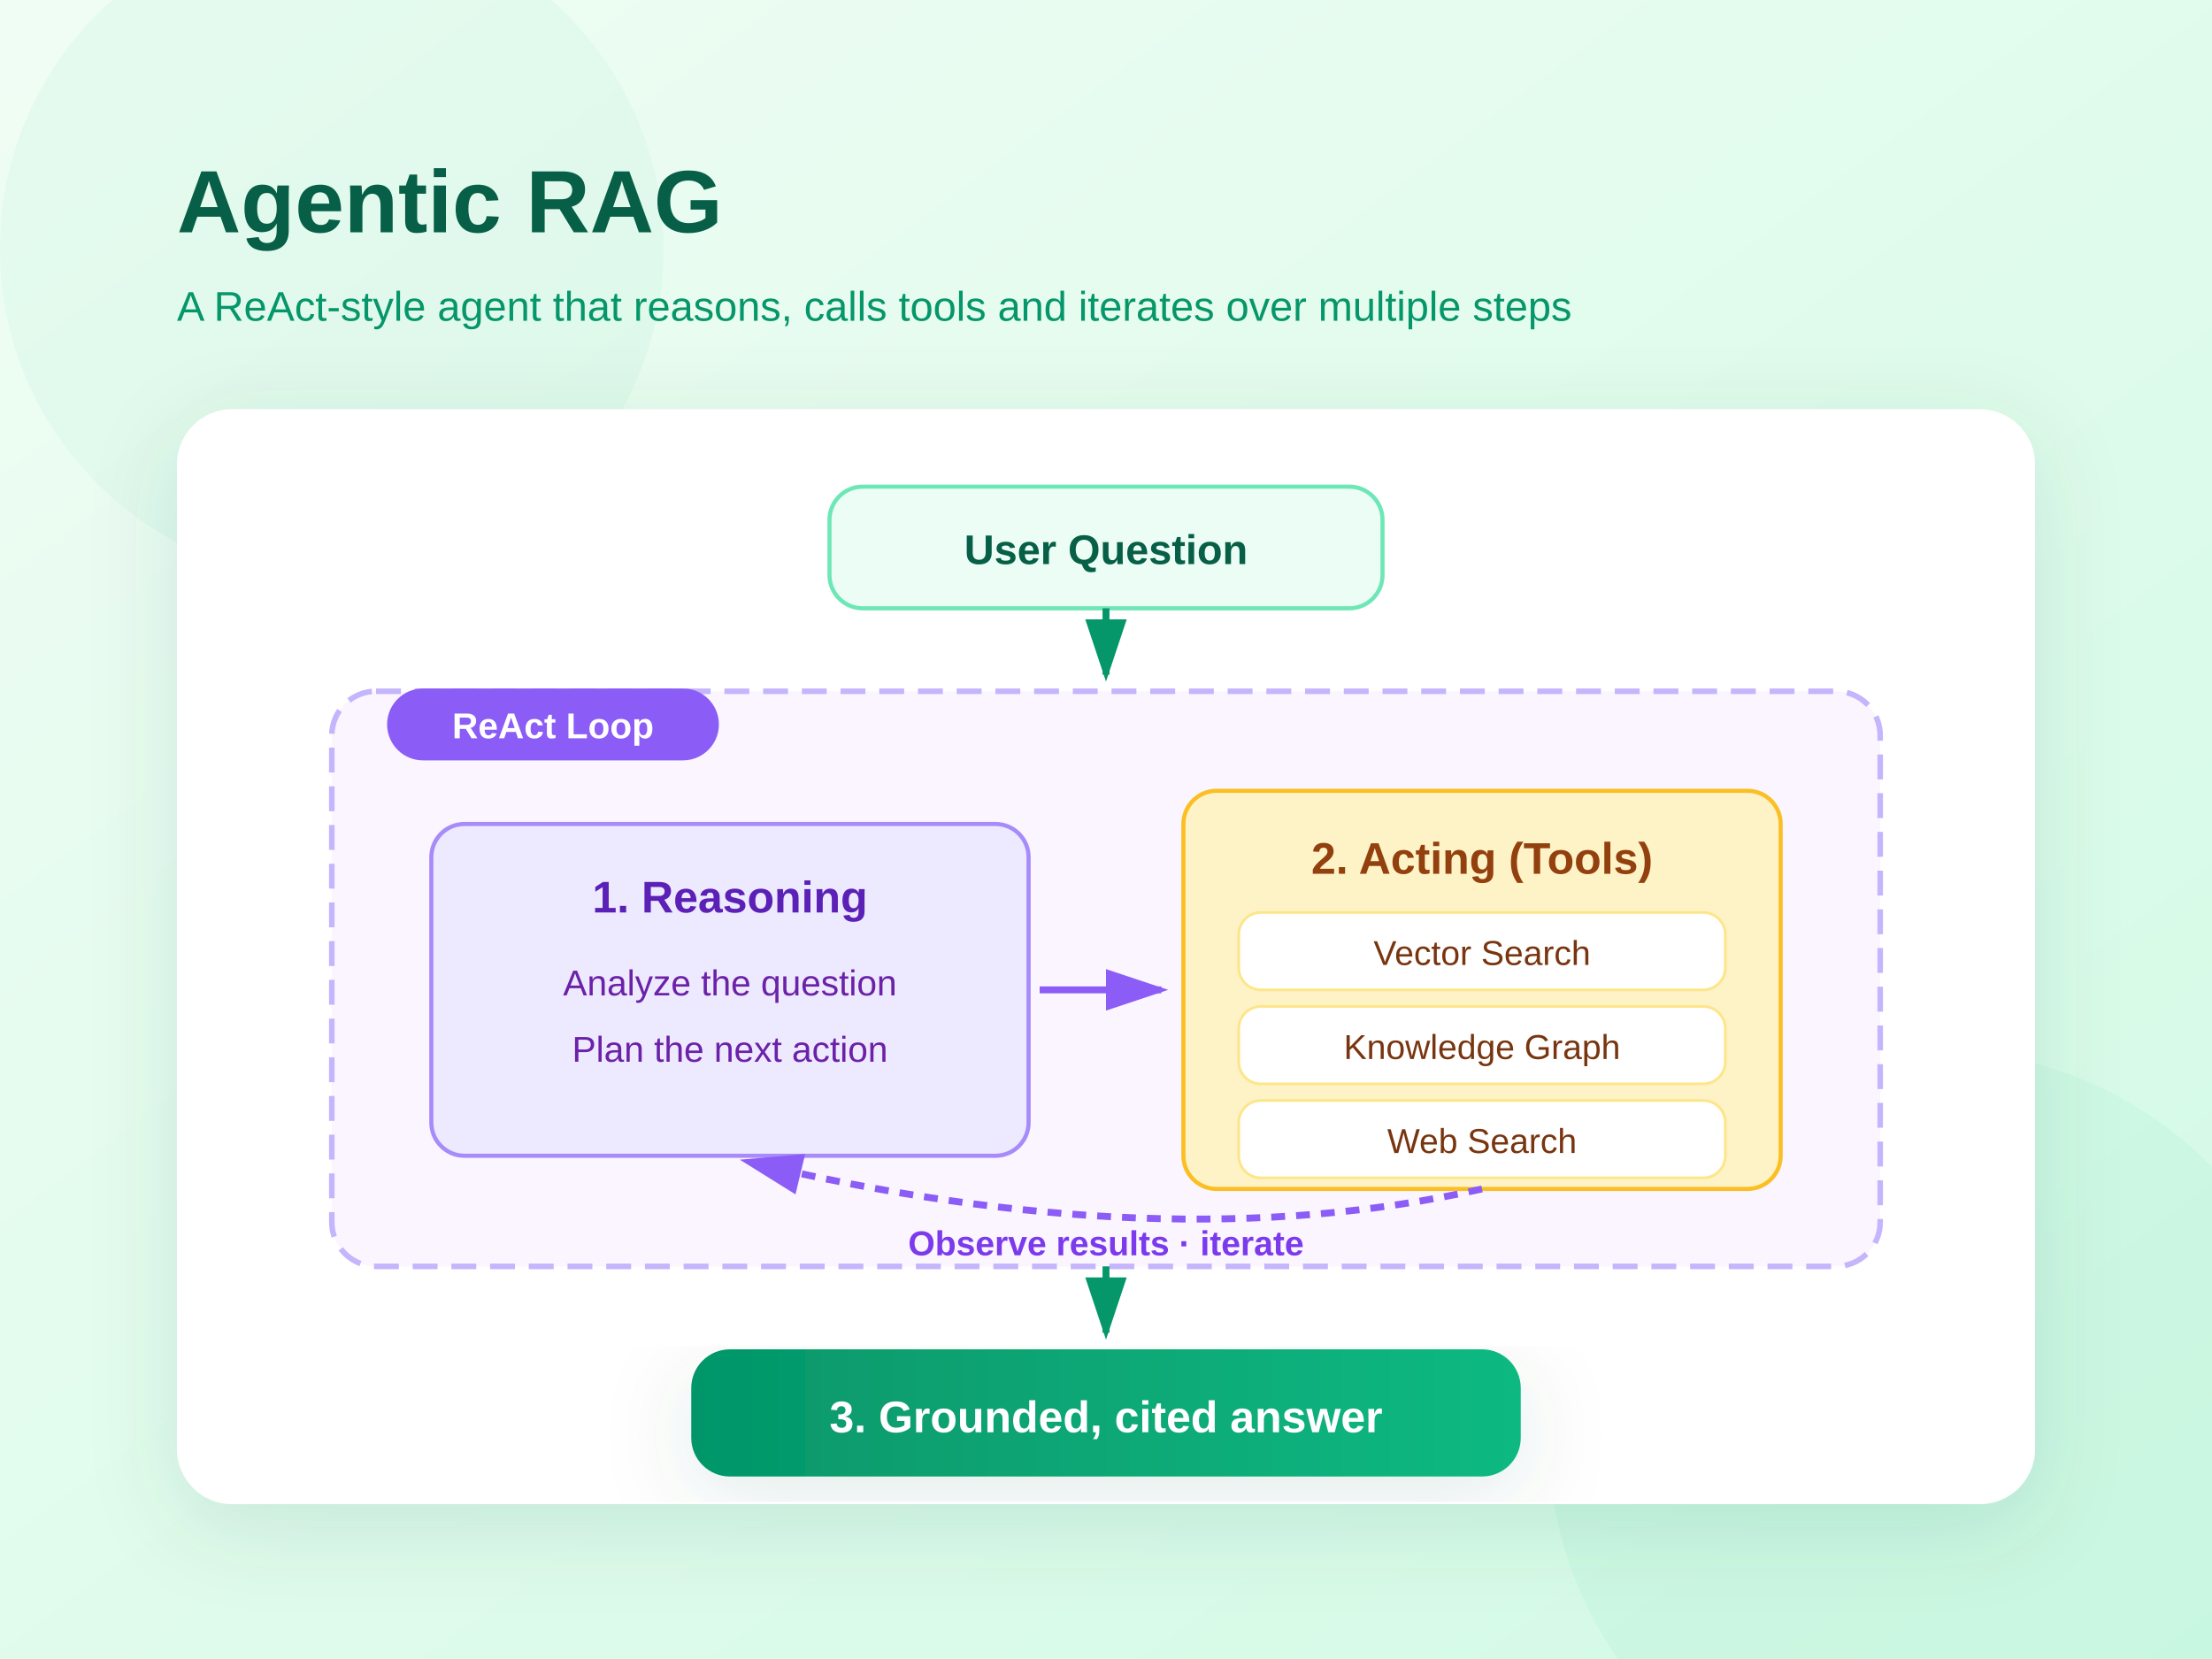
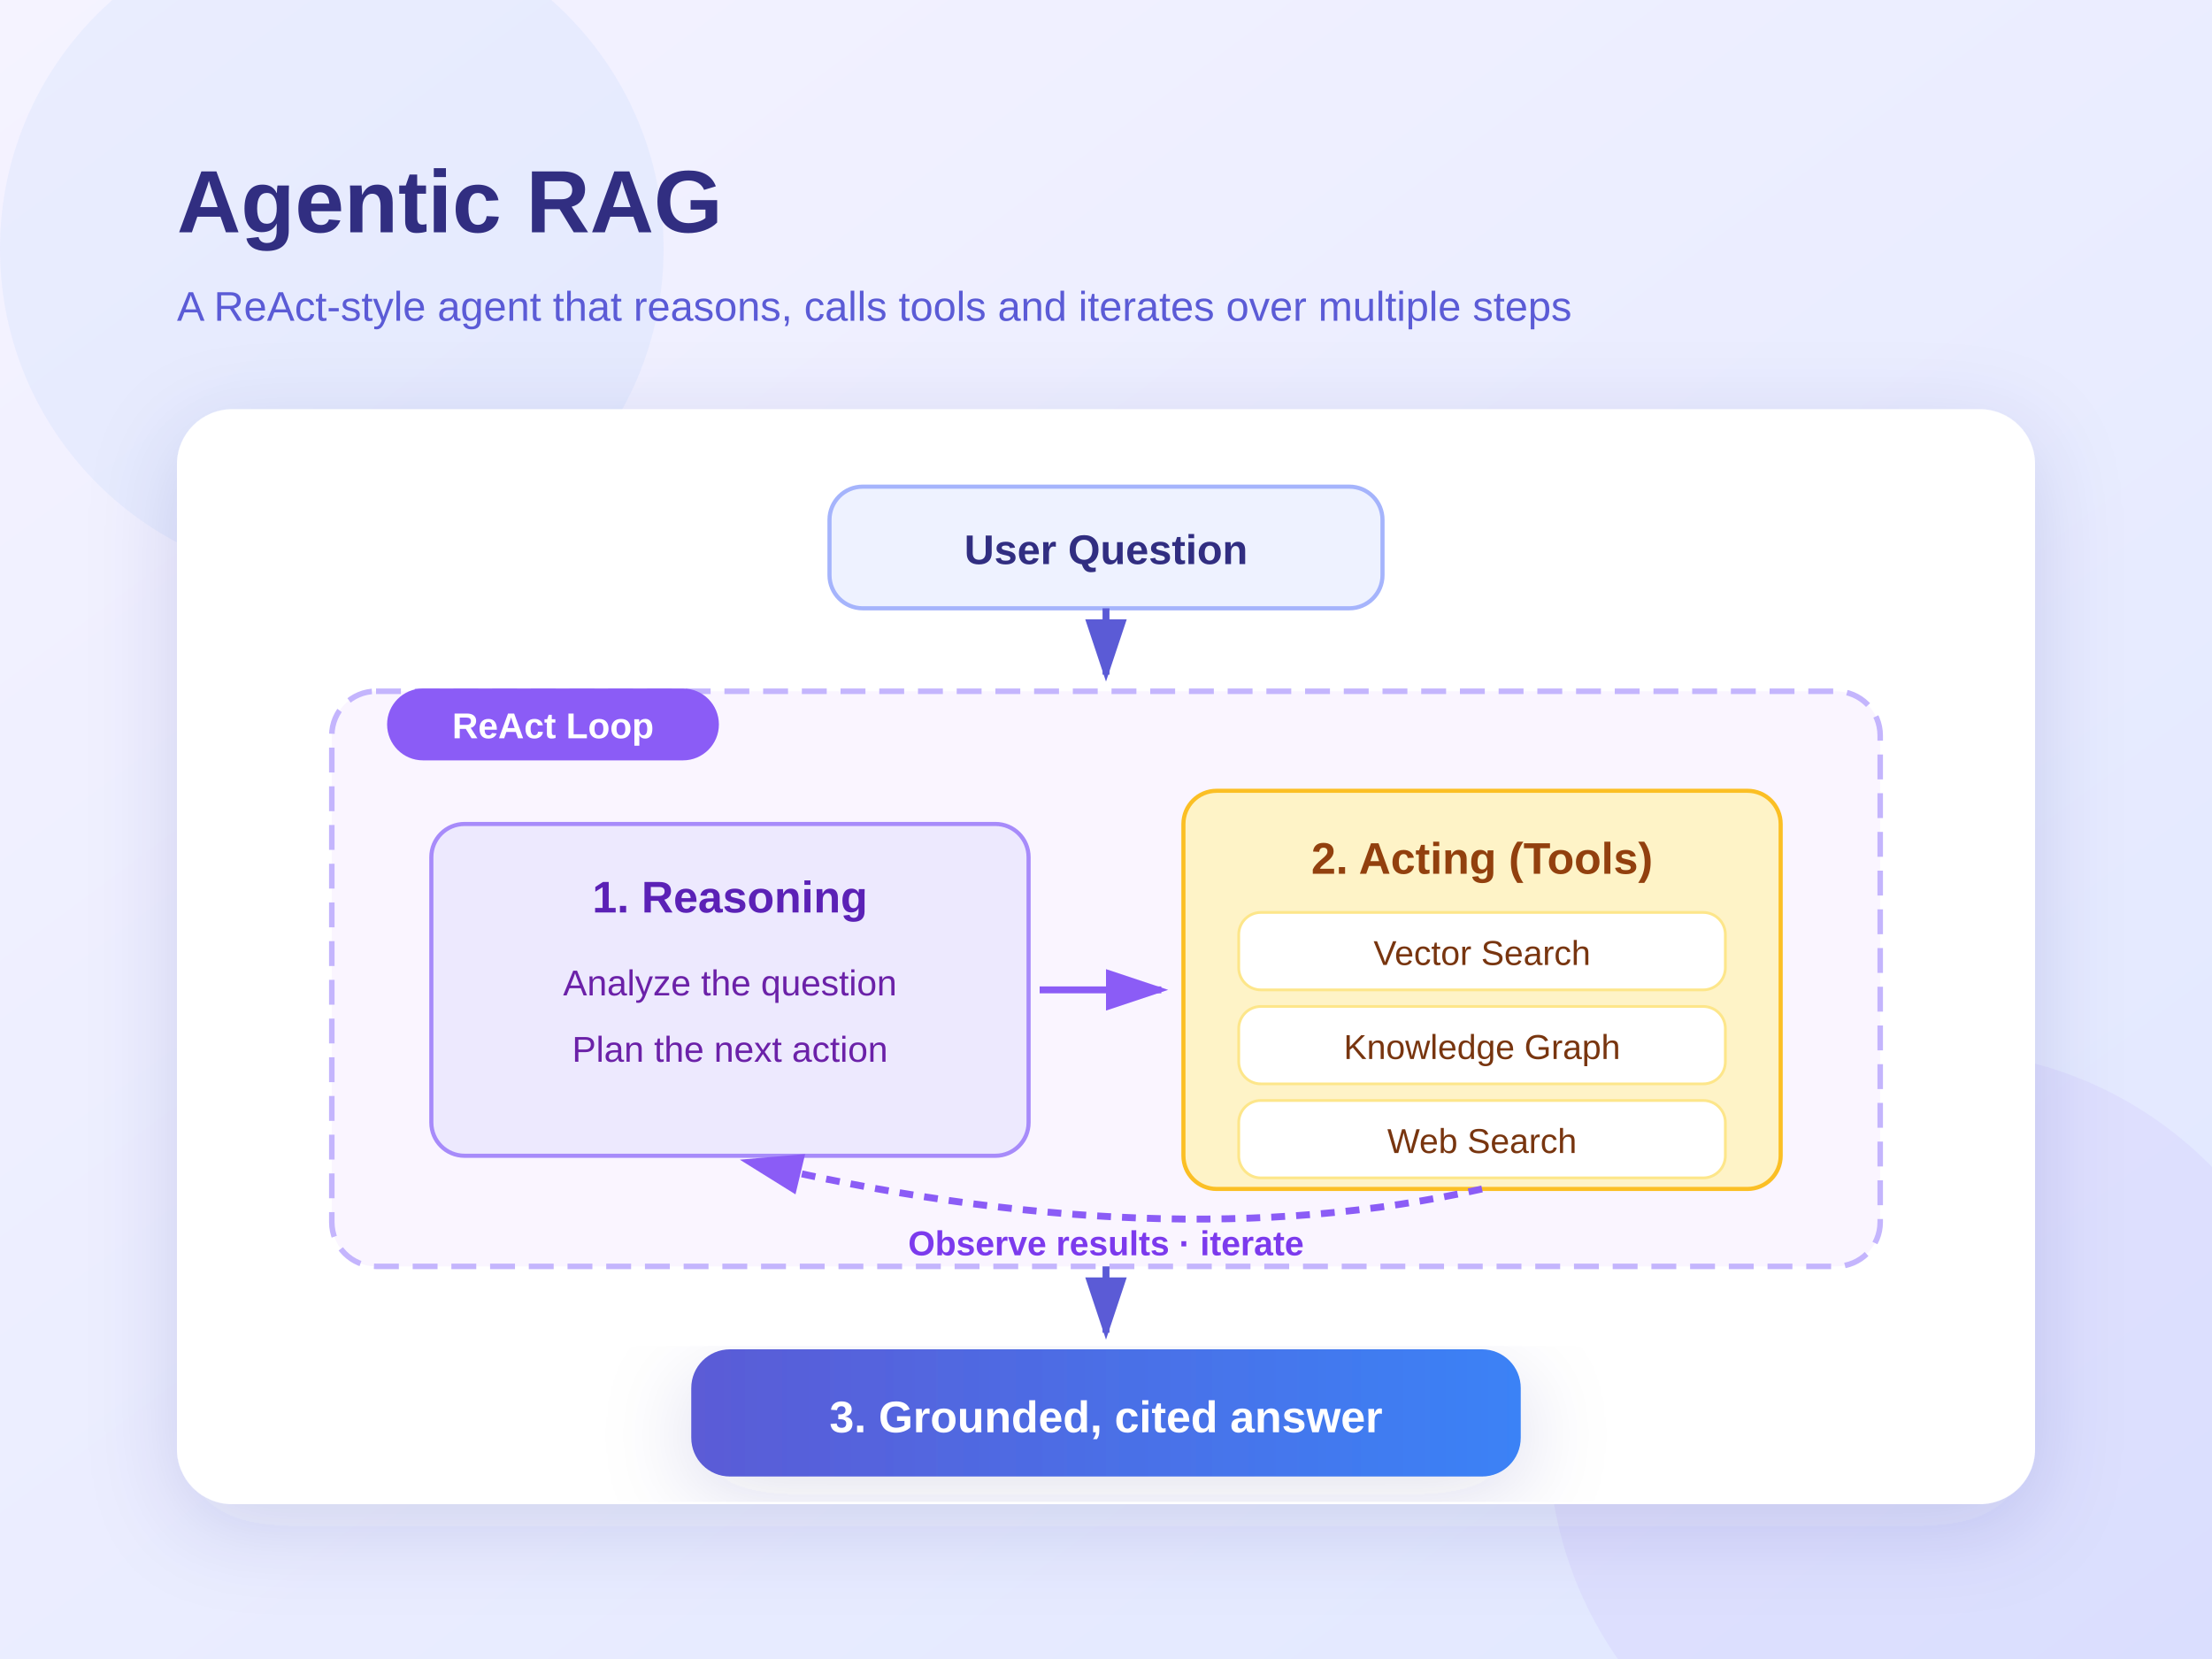
<svg xmlns="http://www.w3.org/2000/svg" viewBox="0 0 800 600">
  <defs>
    <linearGradient id="bg4" x1="0%" y1="0%" x2="100%" y2="100%">
-       <stop offset="0%" stop-color="#F0FDF4" />
-       <stop offset="100%" stop-color="#D1FAE5" />
+       <stop offset="0%" stop-color="#F5F3FF" />
+       <stop offset="100%" stop-color="#E0E7FF" />
    </linearGradient>
    <linearGradient id="brand4" x1="0%" y1="0%" x2="100%" y2="0%">
-       <stop offset="0%" stop-color="#059669" />
-       <stop offset="100%" stop-color="#10B981" />
+       <stop offset="0%" stop-color="#5B5BD6" />
+       <stop offset="100%" stop-color="#3B82F6" />
    </linearGradient>
    <filter id="soft4" x="-20%" y="-20%" width="140%" height="140%">
-       <feDropShadow dx="0" dy="8" stdDeviation="16" flood-color="#065F46" flood-opacity="0.12" />
+       <feDropShadow dx="0" dy="8" stdDeviation="16" flood-color="#312E81" flood-opacity="0.14" />
    </filter>
  </defs>
  <rect width="800" height="600" fill="url(#bg4)" />
-   <circle cx="120" cy="90" r="120" fill="#10B981" opacity="0.05" />
-   <circle cx="700" cy="520" r="140" fill="#34D399" opacity="0.06" />
-   <text x="64" y="84" font-family="Arial, sans-serif" font-size="32" font-weight="700" fill="#065F46">Agentic RAG</text>
-   <text x="64" y="116" font-family="Arial, sans-serif" font-size="15" fill="#059669">A ReAct-style agent that reasons, calls tools and iterates over multiple steps</text>
+   <circle cx="120" cy="90" r="120" fill="#3B82F6" opacity="0.06" />
+   <circle cx="700" cy="520" r="140" fill="#8B5CF6" opacity="0.07" />
+   <text x="64" y="84" font-family="Arial, sans-serif" font-size="32" font-weight="700" fill="#312E81">Agentic RAG</text>
+   <text x="64" y="116" font-family="Arial, sans-serif" font-size="15" fill="#5B5BD6">A ReAct-style agent that reasons, calls tools and iterates over multiple steps</text>
  <g filter="url(#soft4)">
    <rect x="64" y="148" width="672" height="396" rx="20" fill="#FFFFFF" />
  </g>
  <g transform="translate(300, 176)">
-     <rect width="200" height="44" rx="12" fill="#ECFDF5" stroke="#6EE7B7" stroke-width="1.5" />
-     <text x="100" y="28" font-family="Arial, sans-serif" font-size="15" font-weight="600" fill="#065F46" text-anchor="middle">User Question</text>
+     <rect width="200" height="44" rx="12" fill="#EEF2FF" stroke="#A5B4FC" stroke-width="1.5" />
+     <text x="100" y="28" font-family="Arial, sans-serif" font-size="15" font-weight="600" fill="#312E81" text-anchor="middle">User Question</text>
  </g>
-   <path d="M400 220 V244" stroke="#059669" stroke-width="2.5" marker-end="url(#arrG4)" />
+   <path d="M400 220 V244" stroke="#5B5BD6" stroke-width="2.5" marker-end="url(#arrG4)" />
  <g transform="translate(120, 250)">
    <rect width="560" height="208" rx="16" fill="#FAF5FF" stroke="#C4B5FD" stroke-width="2" stroke-dasharray="9,5" />
    <rect x="20" y="-1" width="120" height="26" rx="13" fill="#8B5CF6" />
    <text x="80" y="17" font-family="Arial, sans-serif" font-size="13" font-weight="700" fill="#FFFFFF" text-anchor="middle">ReAct Loop</text>
    <g transform="translate(36, 48)">
      <rect width="216" height="120" rx="12" fill="#EDE9FE" stroke="#A78BFA" stroke-width="1.5" />
      <text x="108" y="32" font-family="Arial, sans-serif" font-size="16" font-weight="700" fill="#5B21B6" text-anchor="middle">1. Reasoning</text>
      <text x="108" y="62" font-family="Arial, sans-serif" font-size="13" fill="#6B21A8" text-anchor="middle">Analyze the question</text>
      <text x="108" y="86" font-family="Arial, sans-serif" font-size="13" fill="#6B21A8" text-anchor="middle">Plan the next action</text>
    </g>
    <path d="M256 108 H300" stroke="#8B5CF6" stroke-width="2.5" marker-end="url(#arrP4)" />
    <g transform="translate(308, 36)">
      <rect width="216" height="144" rx="12" fill="#FEF3C7" stroke="#FBBF24" stroke-width="1.5" />
      <text x="108" y="30" font-family="Arial, sans-serif" font-size="16" font-weight="700" fill="#92400E" text-anchor="middle">2. Acting (Tools)</text>
      <g font-family="Arial, sans-serif" font-size="12.5" fill="#78350F" text-anchor="middle">
        <rect x="20" y="44" width="176" height="28" rx="8" fill="#FFFFFF" stroke="#FDE68A" />
        <text x="108" y="63">Vector Search</text>
        <rect x="20" y="78" width="176" height="28" rx="8" fill="#FFFFFF" stroke="#FDE68A" />
        <text x="108" y="97">Knowledge Graph</text>
        <rect x="20" y="112" width="176" height="28" rx="8" fill="#FFFFFF" stroke="#FDE68A" />
        <text x="108" y="131">Web Search</text>
      </g>
    </g>
    <path d="M416 180 Q 300 206 150 170" stroke="#8B5CF6" stroke-width="2.5" stroke-dasharray="5,4" fill="none" marker-end="url(#arrP4)" />
    <text x="280" y="204" font-family="Arial, sans-serif" font-size="12.5" font-weight="600" fill="#7C3AED" text-anchor="middle">Observe results · iterate</text>
  </g>
-   <path d="M400 458 V482" stroke="#059669" stroke-width="2.5" marker-end="url(#arrG4)" />
+   <path d="M400 458 V482" stroke="#5B5BD6" stroke-width="2.5" marker-end="url(#arrG4)" />
  <g transform="translate(250, 488)">
    <rect width="300" height="46" rx="14" fill="url(#brand4)" filter="url(#soft4)" />
    <text x="150" y="30" font-family="Arial, sans-serif" font-size="16" font-weight="700" fill="#FFFFFF" text-anchor="middle">3. Grounded, cited answer</text>
  </g>
  <defs>
    <marker id="arrG4" markerWidth="9" markerHeight="9" refX="8" refY="3" orient="auto">
-       <polygon points="0 0, 9 3, 0 6" fill="#059669" />
+       <polygon points="0 0, 9 3, 0 6" fill="#5B5BD6" />
    </marker>
    <marker id="arrP4" markerWidth="9" markerHeight="9" refX="8" refY="3" orient="auto">
      <polygon points="0 0, 9 3, 0 6" fill="#8B5CF6" />
    </marker>
  </defs>
</svg>
